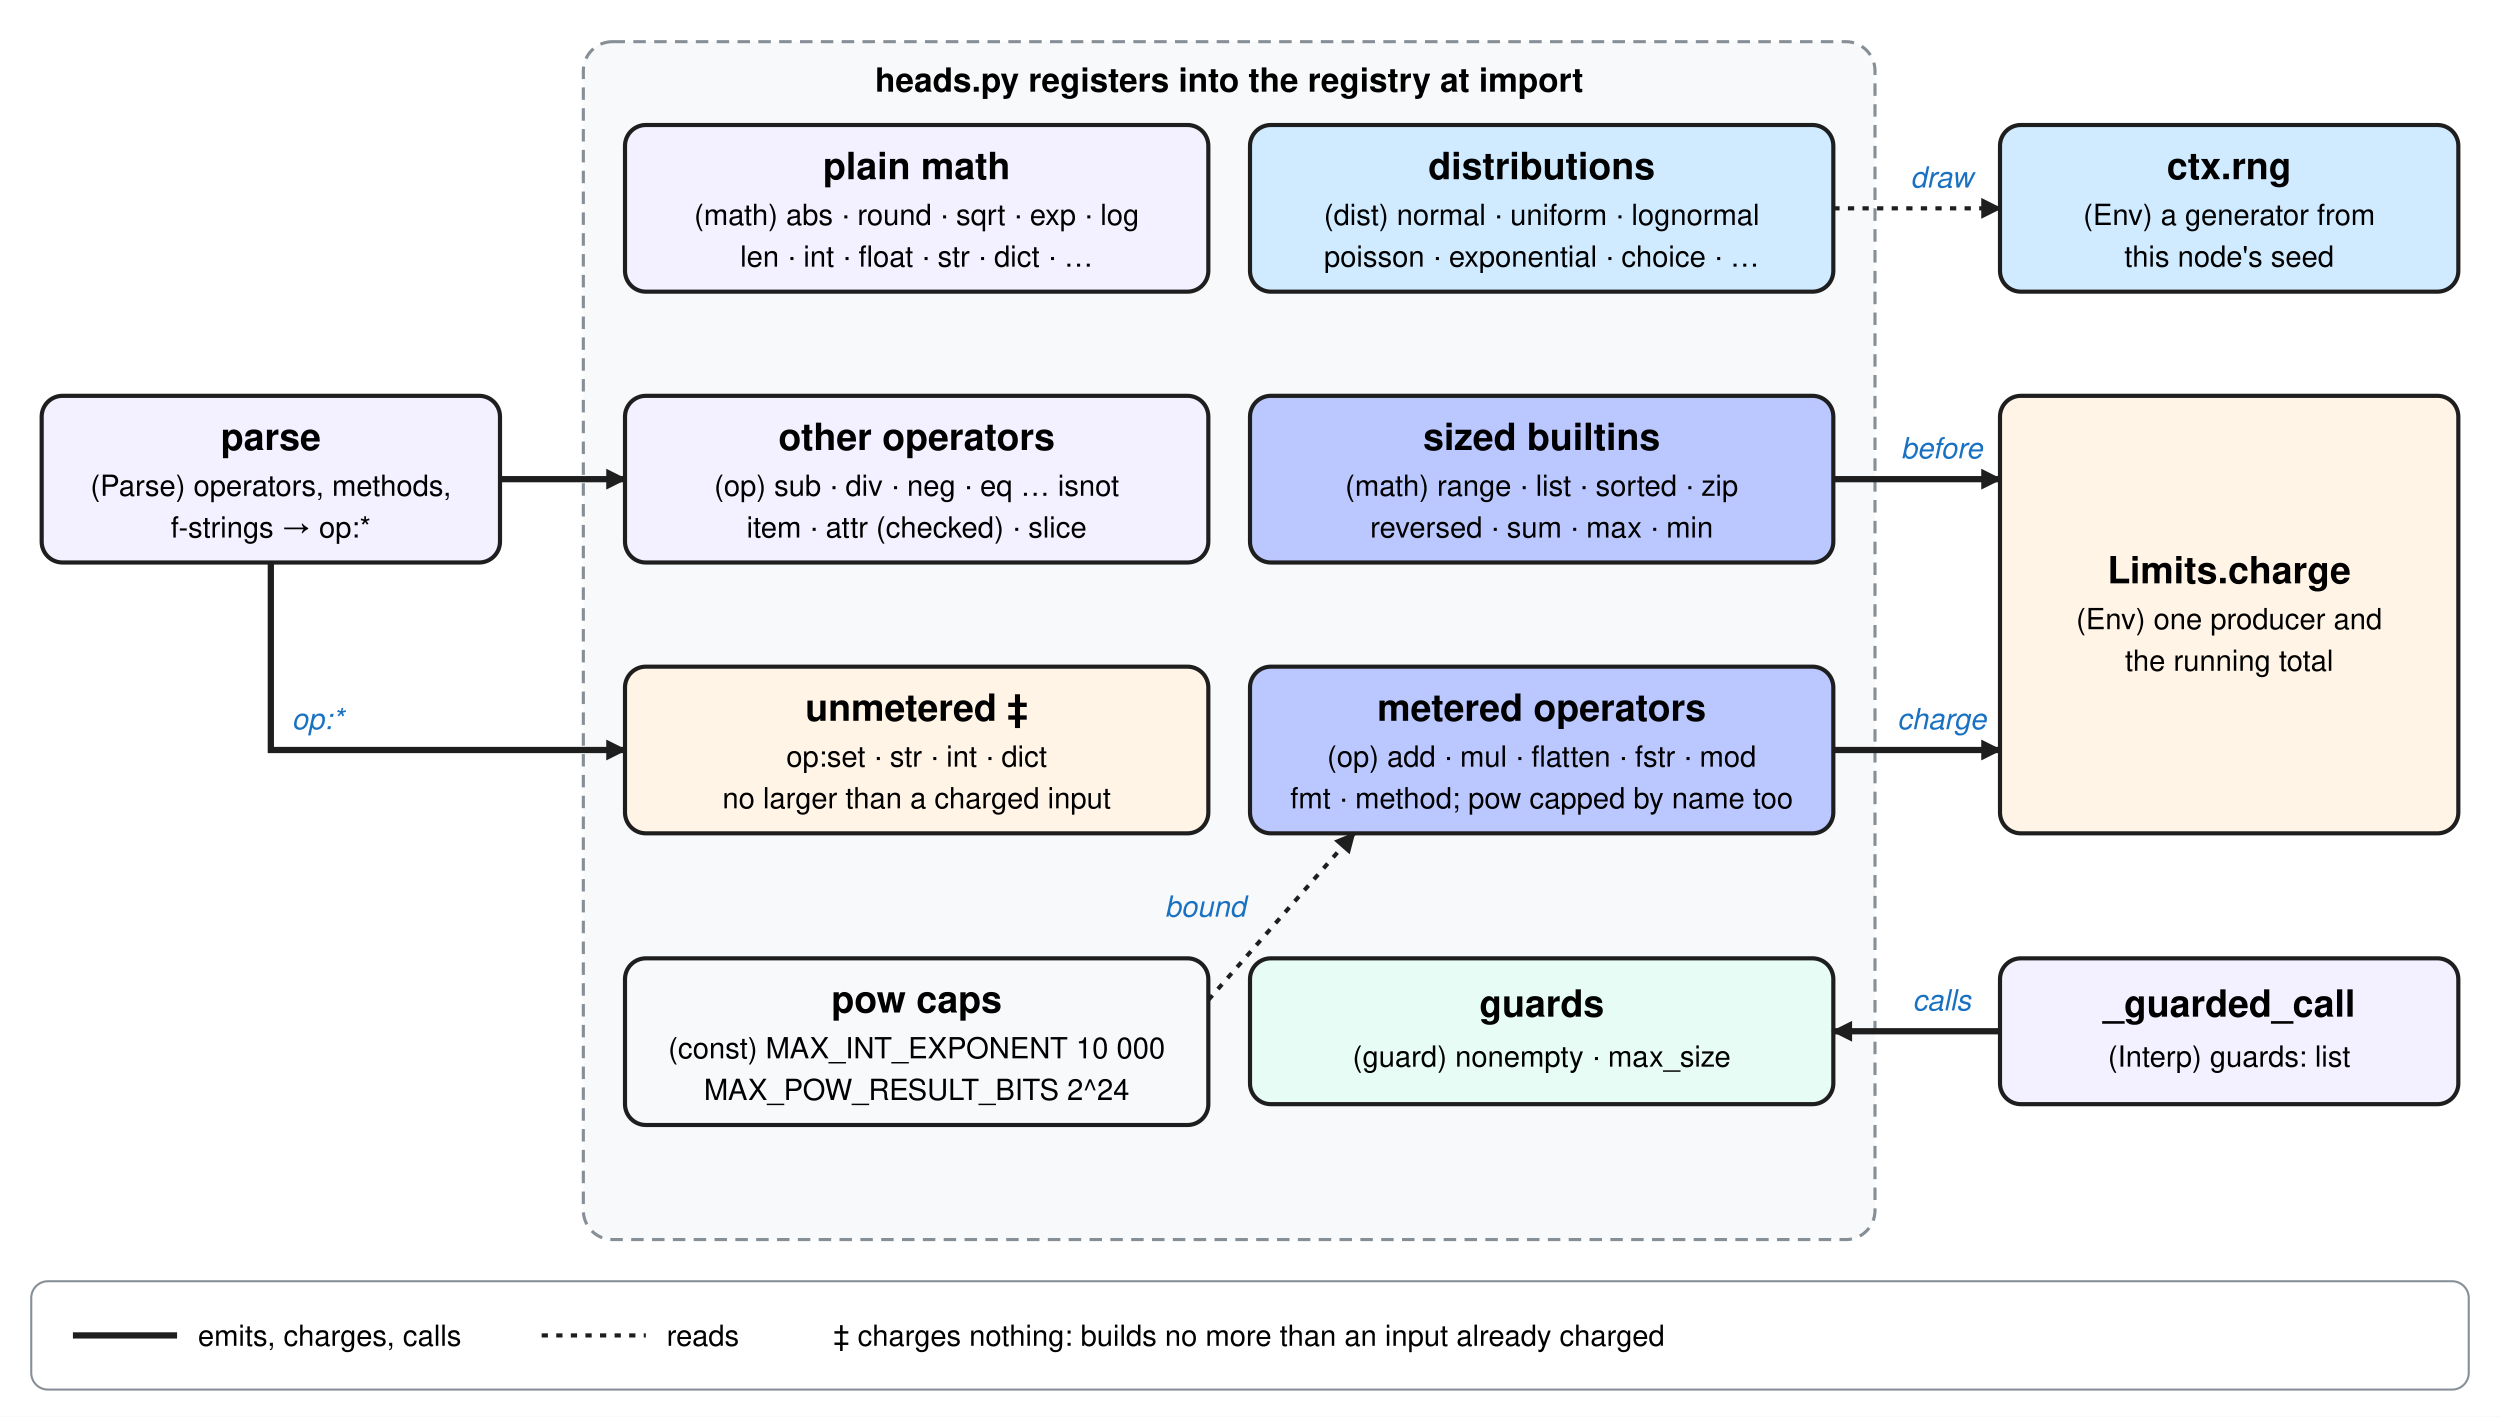
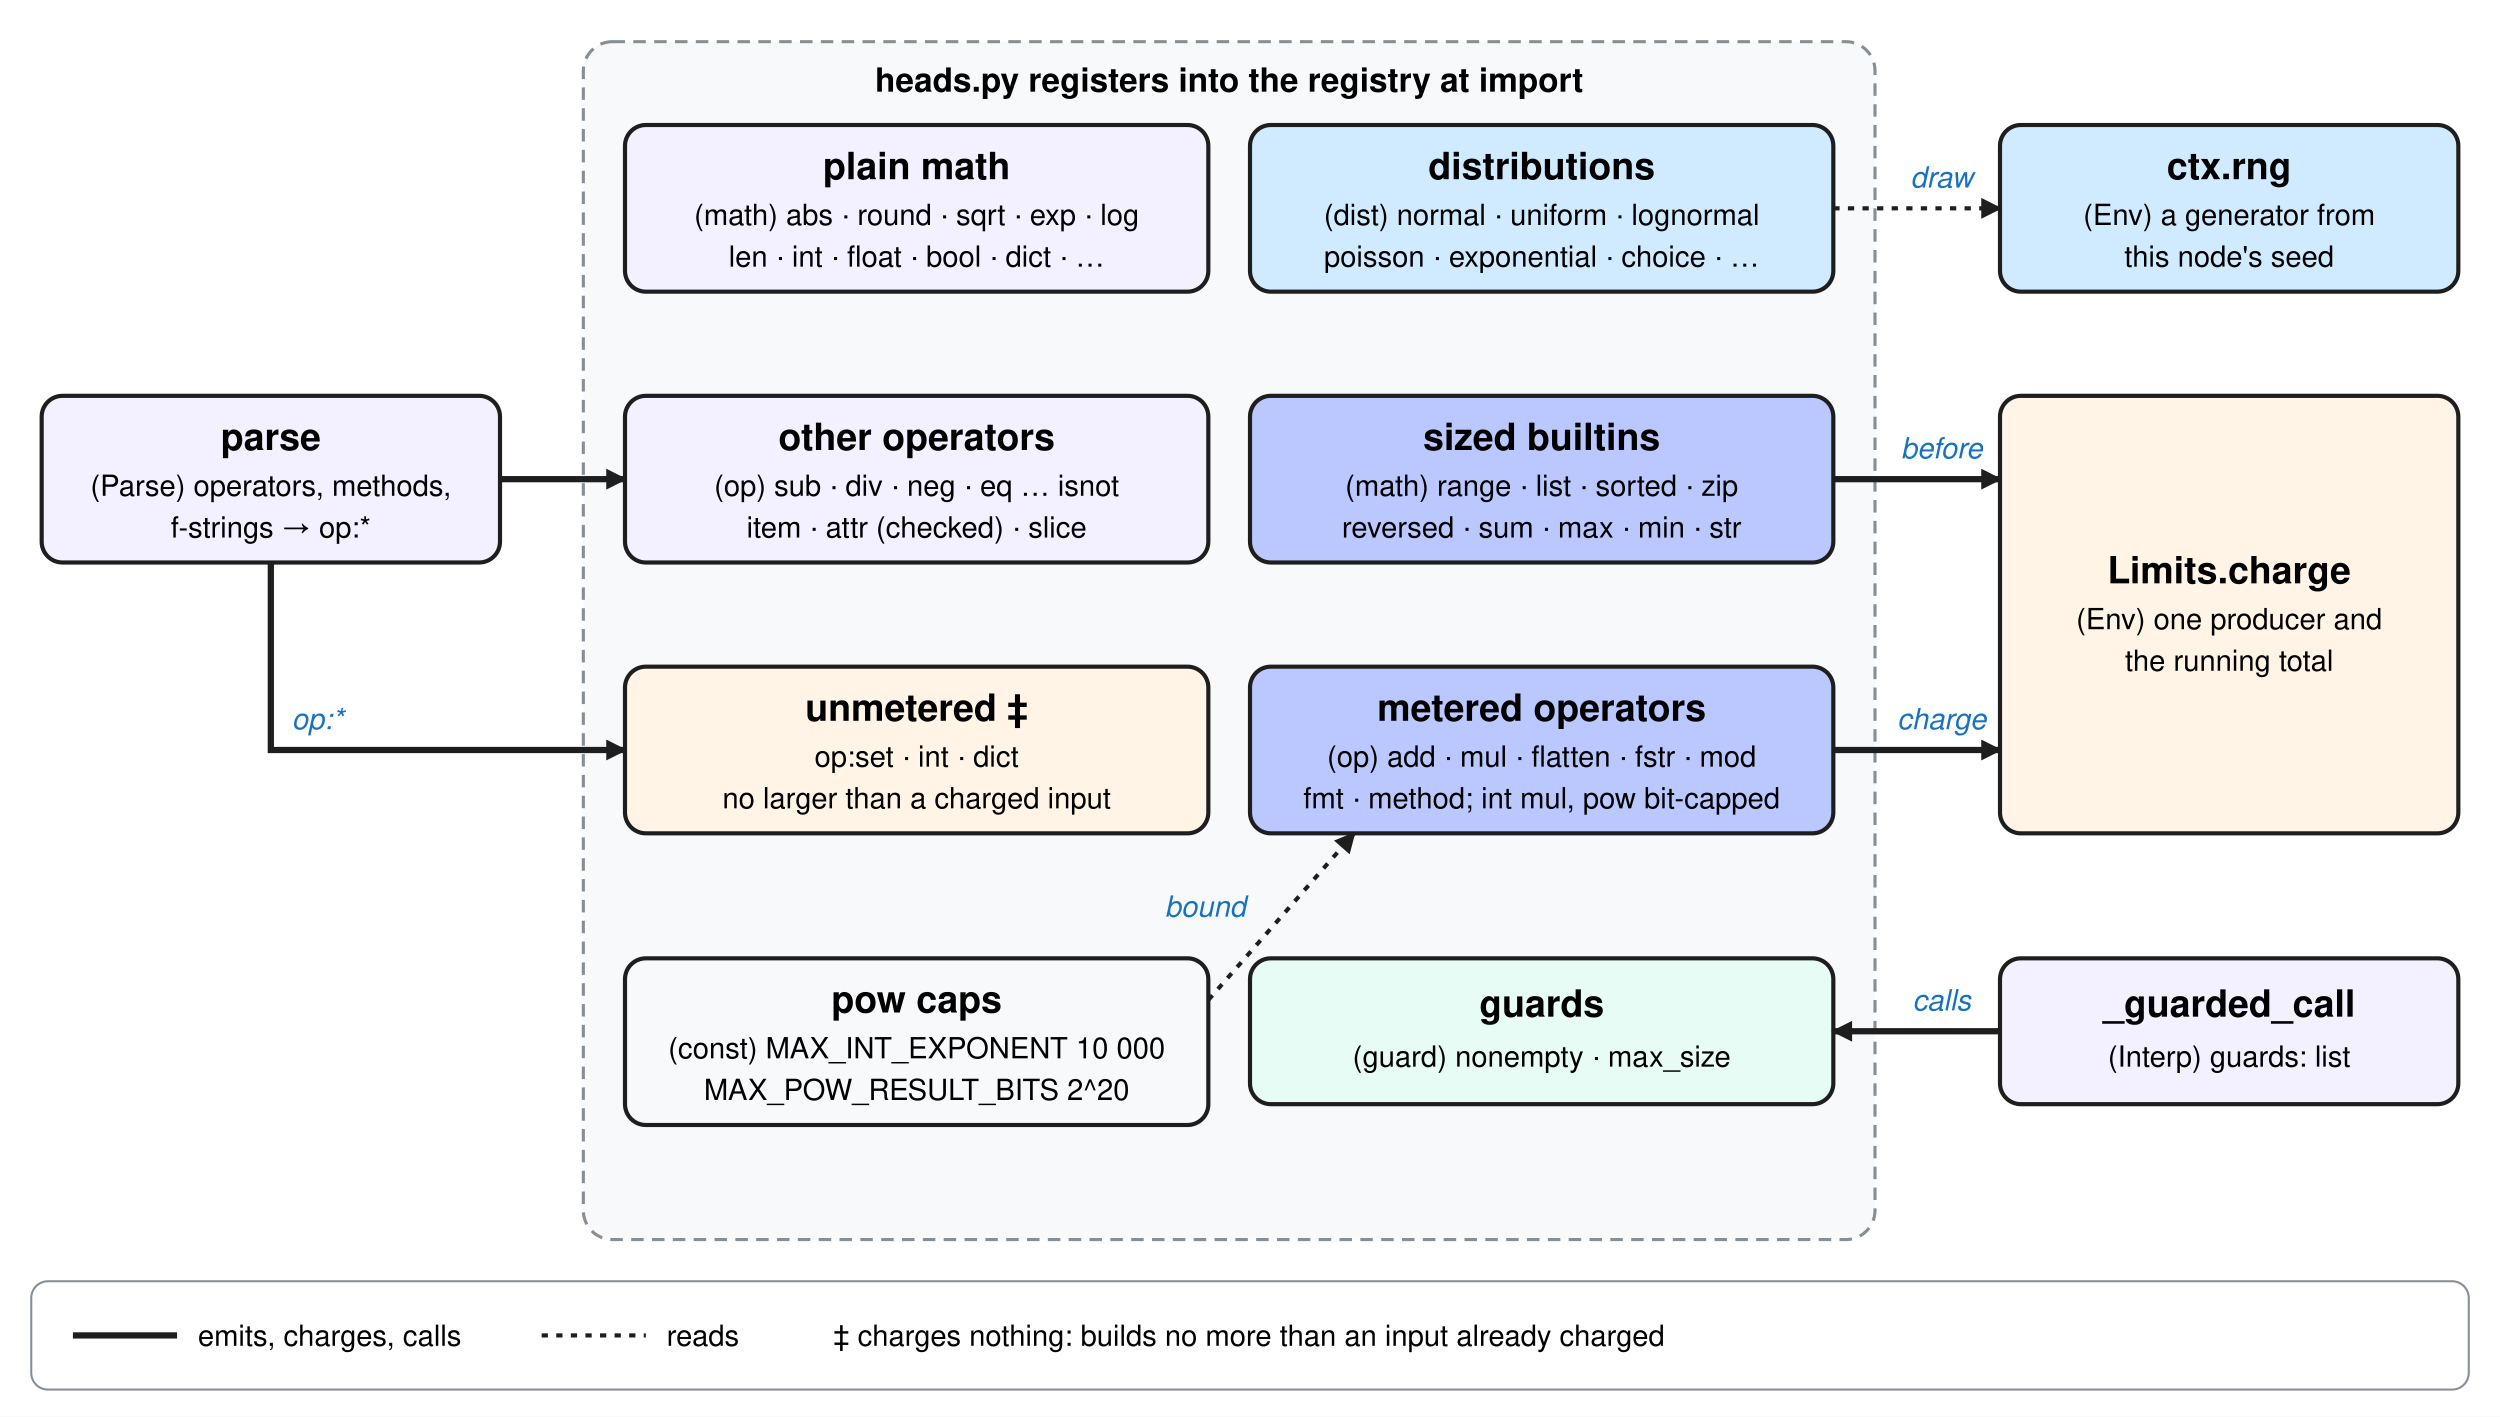
<svg xmlns="http://www.w3.org/2000/svg" width="2400" height="1360" viewBox="0 0 1200 680" font-family="Helvetica, Arial, sans-serif">
  <defs>
    <marker id="arrowhead" viewBox="0 0 10 10" refX="9" refY="5" markerUnits="userSpaceOnUse" markerWidth="10" markerHeight="10" orient="auto-start-reverse">
      <polygon id="arrowhead-shape" points="0,0 10,5 0,10" fill="#1e1e1e" />
    </marker>
  </defs>
  <rect id="bg" x="0" y="0" width="1200" height="680" fill="#ffffff" />
  <g id="n-panel">
    <rect id="n-panel-box" x="280" y="20" width="620" height="575" rx="14" fill="#f8f9fa" stroke="#868e96" stroke-width="1.5" stroke-dasharray="6 4" />
    <text id="n-panel-name" x="590" y="44" font-size="16" font-weight="600" text-anchor="middle">heads.py registers into the registry at import</text>
  </g>
  <g id="n-math">
    <rect id="n-math-box" x="300" y="60" width="280" height="80" rx="10" fill="#f3f0ff" stroke="#1e1e1e" stroke-width="2" />
    <text id="n-math-name" x="440" y="86" font-size="18" font-weight="600" text-anchor="middle">plain math</text>
    <text id="n-math-kind" x="440" y="108" font-size="14" text-anchor="middle">(math) abs · round · sqrt · exp · log</text>
-     <text id="n-math-kind2" x="440" y="128" font-size="14" text-anchor="middle">len · int · float · str · dict · …</text>
+     <text id="n-math-kind2" x="440" y="128" font-size="14" text-anchor="middle">len · int · float · bool · dict · …</text>
  </g>
  <g id="n-dist">
    <rect id="n-dist-box" x="600" y="60" width="280" height="80" rx="10" fill="#d0ebff" stroke="#1e1e1e" stroke-width="2" />
    <text id="n-dist-name" x="740" y="86" font-size="18" font-weight="600" text-anchor="middle">distributions</text>
    <text id="n-dist-kind" x="740" y="108" font-size="14" text-anchor="middle">(dist) normal · uniform · lognormal</text>
    <text id="n-dist-kind2" x="740" y="128" font-size="14" text-anchor="middle">poisson · exponential · choice · …</text>
  </g>
  <g id="n-ops">
    <rect id="n-ops-box" x="300" y="190" width="280" height="80" rx="10" fill="#f3f0ff" stroke="#1e1e1e" stroke-width="2" />
    <text id="n-ops-name" x="440" y="216" font-size="18" font-weight="600" text-anchor="middle">other operators</text>
    <text id="n-ops-kind" x="440" y="238" font-size="14" text-anchor="middle">(op) sub · div · neg · eq … isnot</text>
    <text id="n-ops-kind2" x="440" y="258" font-size="14" text-anchor="middle">item · attr (checked) · slice</text>
  </g>
  <g id="n-sized">
    <rect id="n-sized-box" x="600" y="190" width="280" height="80" rx="10" fill="#bac8ff" stroke="#1e1e1e" stroke-width="2" />
    <text id="n-sized-name" x="740" y="216" font-size="18" font-weight="600" text-anchor="middle">sized builtins</text>
    <text id="n-sized-kind" x="740" y="238" font-size="14" text-anchor="middle">(math) range · list · sorted · zip</text>
-     <text id="n-sized-kind2" x="740" y="258" font-size="14" text-anchor="middle">reversed · sum · max · min</text>
+     <text id="n-sized-kind2" x="740" y="258" font-size="14" text-anchor="middle">reversed · sum · max · min · str</text>
  </g>
  <g id="n-unm">
    <rect id="n-unm-box" x="300" y="320" width="280" height="80" rx="10" fill="#fff4e6" stroke="#1e1e1e" stroke-width="2" />
    <text id="n-unm-name" x="440" y="346" font-size="18" font-weight="600" text-anchor="middle">unmetered ‡</text>
-     <text id="n-unm-kind" x="440" y="368" font-size="14" text-anchor="middle">op:set · str · int · dict</text>
+     <text id="n-unm-kind" x="440" y="368" font-size="14" text-anchor="middle">op:set · int · dict</text>
    <text id="n-unm-kind2" x="440" y="388" font-size="14" text-anchor="middle">no larger than a charged input</text>
  </g>
  <g id="n-opm">
    <rect id="n-opm-box" x="600" y="320" width="280" height="80" rx="10" fill="#bac8ff" stroke="#1e1e1e" stroke-width="2" />
    <text id="n-opm-name" x="740" y="346" font-size="18" font-weight="600" text-anchor="middle">metered operators</text>
    <text id="n-opm-kind" x="740" y="368" font-size="14" text-anchor="middle">(op) add · mul · flatten · fstr · mod</text>
-     <text id="n-opm-kind2" x="740" y="388" font-size="14" text-anchor="middle">fmt · method; pow capped by name too</text>
+     <text id="n-opm-kind2" x="740" y="388" font-size="14" text-anchor="middle">fmt · method; int mul, pow bit-capped</text>
  </g>
  <g id="n-guards">
    <rect id="n-guards-box" x="600" y="460" width="280" height="70" rx="10" fill="#e6fcf5" stroke="#1e1e1e" stroke-width="2" />
    <text id="n-guards-name" x="740" y="488" font-size="18" font-weight="600" text-anchor="middle">guards</text>
    <text id="n-guards-kind" x="740" y="512" font-size="14" text-anchor="middle">(guard) nonempty · max_size</text>
  </g>
  <g id="n-consts">
    <rect id="n-consts-box" x="300" y="460" width="280" height="80" rx="10" fill="#f8f9fa" stroke="#1e1e1e" stroke-width="2" />
    <text id="n-consts-name" x="440" y="486" font-size="18" font-weight="600" text-anchor="middle">pow caps</text>
    <text id="n-consts-kind" x="440" y="508" font-size="14" text-anchor="middle">(const) MAX_INT_EXPONENT 10 000</text>
-     <text id="n-consts-kind2" x="440" y="528" font-size="14" text-anchor="middle">MAX_POW_RESULT_BITS 2^24</text>
+     <text id="n-consts-kind2" x="440" y="528" font-size="14" text-anchor="middle">MAX_POW_RESULT_BITS 2^20</text>
  </g>
  <line id="e-consts-opm" x1="580" y1="480" x2="650" y2="400" stroke="#1e1e1e" stroke-width="2" stroke-dasharray="3 4" marker-end="url(#arrowhead)" />
  <text id="l-consts-opm" x="598" y="440" font-size="14" fill="#1971c2" font-style="italic" text-anchor="end">bound</text>
  <g id="n-parse">
    <rect id="n-parse-box" x="20" y="190" width="220" height="80" rx="10" fill="#f3f0ff" stroke="#1e1e1e" stroke-width="2" />
    <text id="n-parse-name" x="130" y="216" font-size="18" font-weight="600" text-anchor="middle">parse</text>
    <text id="n-parse-kind" x="130" y="238" font-size="14" text-anchor="middle">(Parse) operators, methods,</text>
    <text id="n-parse-kind2" x="130" y="258" font-size="14" text-anchor="middle">f-strings → op:*</text>
  </g>
  <line id="e-parse-ops" x1="240" y1="230" x2="300" y2="230" stroke="#1e1e1e" stroke-width="3" marker-end="url(#arrowhead)" />
  <polyline id="e-parse-unm" points="130,270 130,360 300,360" fill="none" stroke="#1e1e1e" stroke-width="3" marker-end="url(#arrowhead)" />
  <text id="l-parse-unm" x="140" y="350" font-size="14" fill="#1971c2" font-style="italic">op:*</text>
  <g id="n-rng">
    <rect id="n-rng-box" x="960" y="60" width="220" height="80" rx="10" fill="#d0ebff" stroke="#1e1e1e" stroke-width="2" />
    <text id="n-rng-name" x="1070" y="86" font-size="18" font-weight="600" text-anchor="middle">ctx.rng</text>
    <text id="n-rng-kind" x="1070" y="108" font-size="14" text-anchor="middle">(Env) a generator from</text>
    <text id="n-rng-kind2" x="1070" y="128" font-size="14" text-anchor="middle">this node's seed</text>
  </g>
  <line id="e-dist-rng" x1="880" y1="100" x2="960" y2="100" stroke="#1e1e1e" stroke-width="2" stroke-dasharray="3 4" marker-end="url(#arrowhead)" />
  <text id="l-dist-rng" x="932" y="90" font-size="14" fill="#1971c2" font-style="italic" text-anchor="middle">draw</text>
  <g id="n-charge">
    <rect id="n-charge-box" x="960" y="190" width="220" height="210" rx="10" fill="#fff4e6" stroke="#1e1e1e" stroke-width="2" />
    <text id="n-charge-name" x="1070" y="280" font-size="18" font-weight="600" text-anchor="middle">Limits.charge</text>
    <text id="n-charge-kind" x="1070" y="302" font-size="14" text-anchor="middle">(Env) one producer and</text>
    <text id="n-charge-kind2" x="1070" y="322" font-size="14" text-anchor="middle">the running total</text>
  </g>
  <line id="e-sized-charge" x1="880" y1="230" x2="960" y2="230" stroke="#1e1e1e" stroke-width="3" marker-end="url(#arrowhead)" />
  <text id="l-sized-charge" x="932" y="220" font-size="14" fill="#1971c2" font-style="italic" text-anchor="middle">before</text>
  <line id="e-opm-charge" x1="880" y1="360" x2="960" y2="360" stroke="#1e1e1e" stroke-width="3" marker-end="url(#arrowhead)" />
  <text id="l-opm-charge" x="932" y="350" font-size="14" fill="#1971c2" font-style="italic" text-anchor="middle">charge</text>
  <g id="n-gc">
    <rect id="n-gc-box" x="960" y="460" width="220" height="70" rx="10" fill="#f3f0ff" stroke="#1e1e1e" stroke-width="2" />
    <text id="n-gc-name" x="1070" y="488" font-size="18" font-weight="600" text-anchor="middle">_guarded_call</text>
    <text id="n-gc-kind" x="1070" y="512" font-size="14" text-anchor="middle">(Interp) guards: list</text>
  </g>
  <line id="e-gc-guards" x1="960" y1="495" x2="880" y2="495" stroke="#1e1e1e" stroke-width="3" marker-end="url(#arrowhead)" />
  <text id="l-gc-guards" x="932" y="485" font-size="14" fill="#1971c2" font-style="italic" text-anchor="middle">calls</text>
  <g id="legend">
    <rect id="legend-box" x="15" y="615" width="1170" height="52" rx="8" fill="#ffffff" stroke="#868e96" stroke-width="1" />
    <line id="legend-solid" x1="35" y1="641" x2="85" y2="641" stroke="#1e1e1e" stroke-width="3" />
    <text id="legend-solid-text" x="95" y="646" font-size="14">emits, charges, calls</text>
    <line id="legend-dotted" x1="260" y1="641" x2="310" y2="641" stroke="#1e1e1e" stroke-width="2" stroke-dasharray="3 4" />
    <text id="legend-dotted-text" x="320" y="646" font-size="14">reads</text>
    <text id="legend-dagger" x="400" y="646" font-size="14">‡ charges nothing: builds no more than an input already charged</text>
  </g>
</svg>
